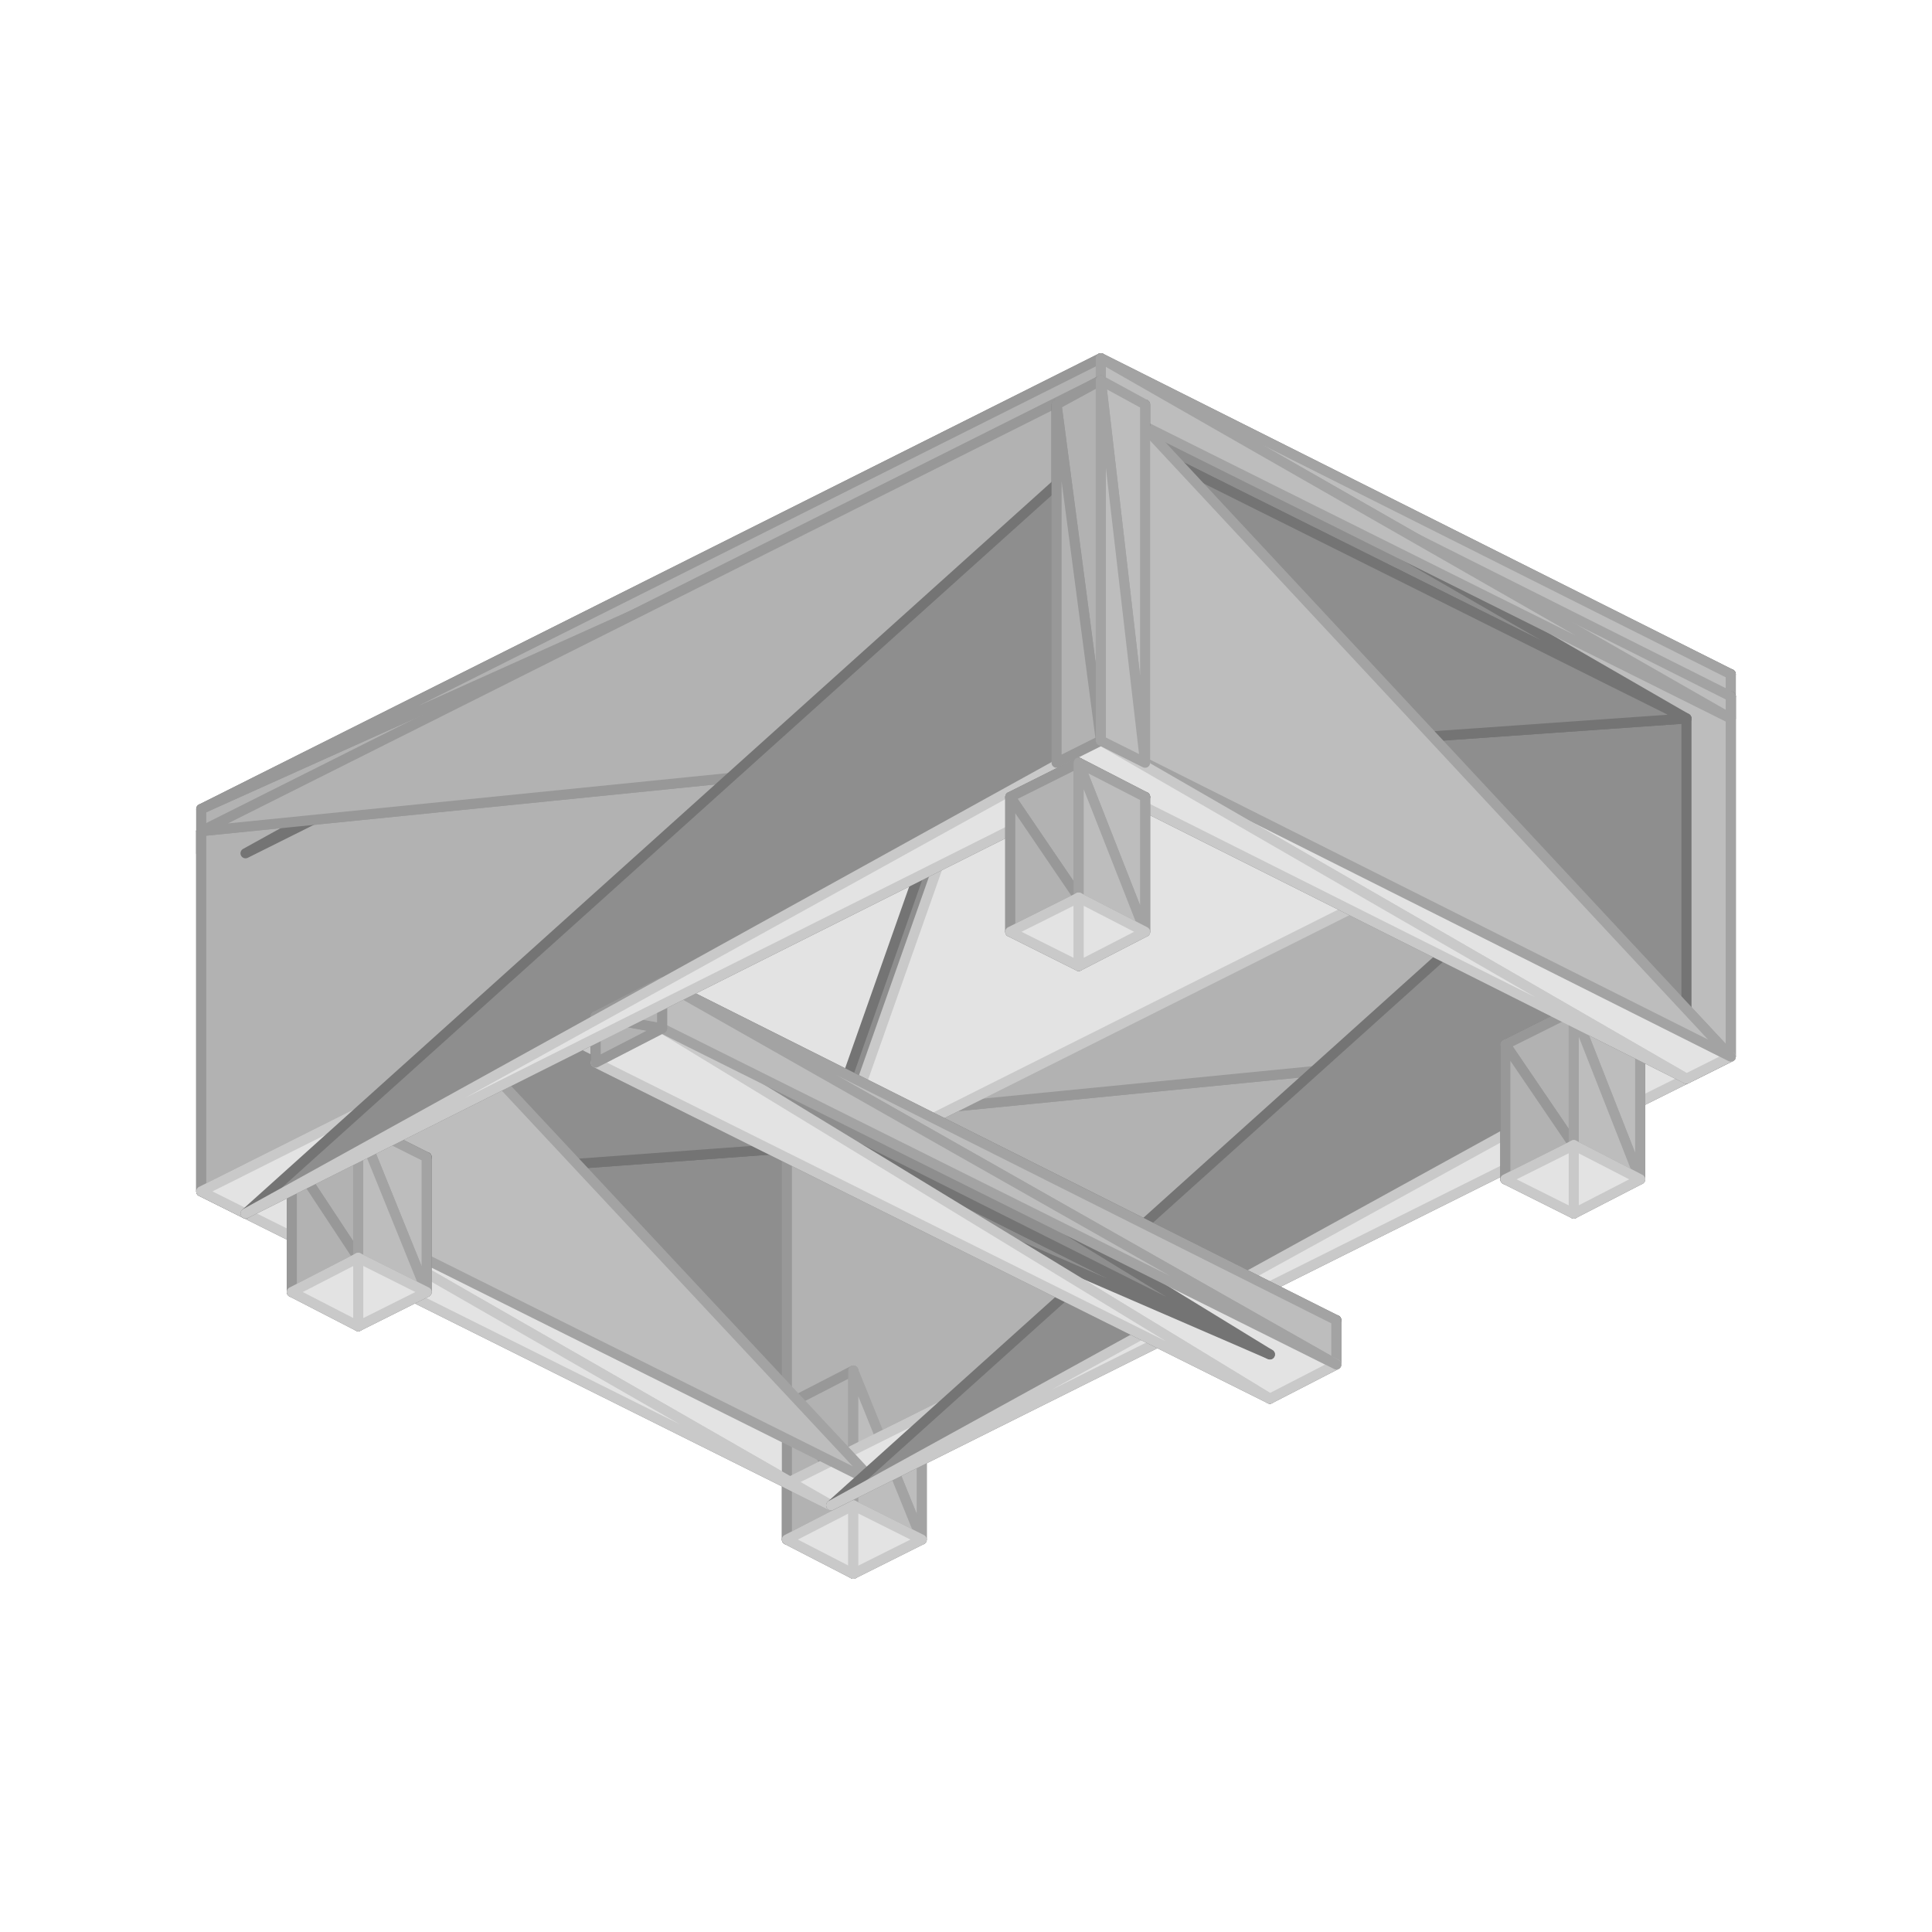
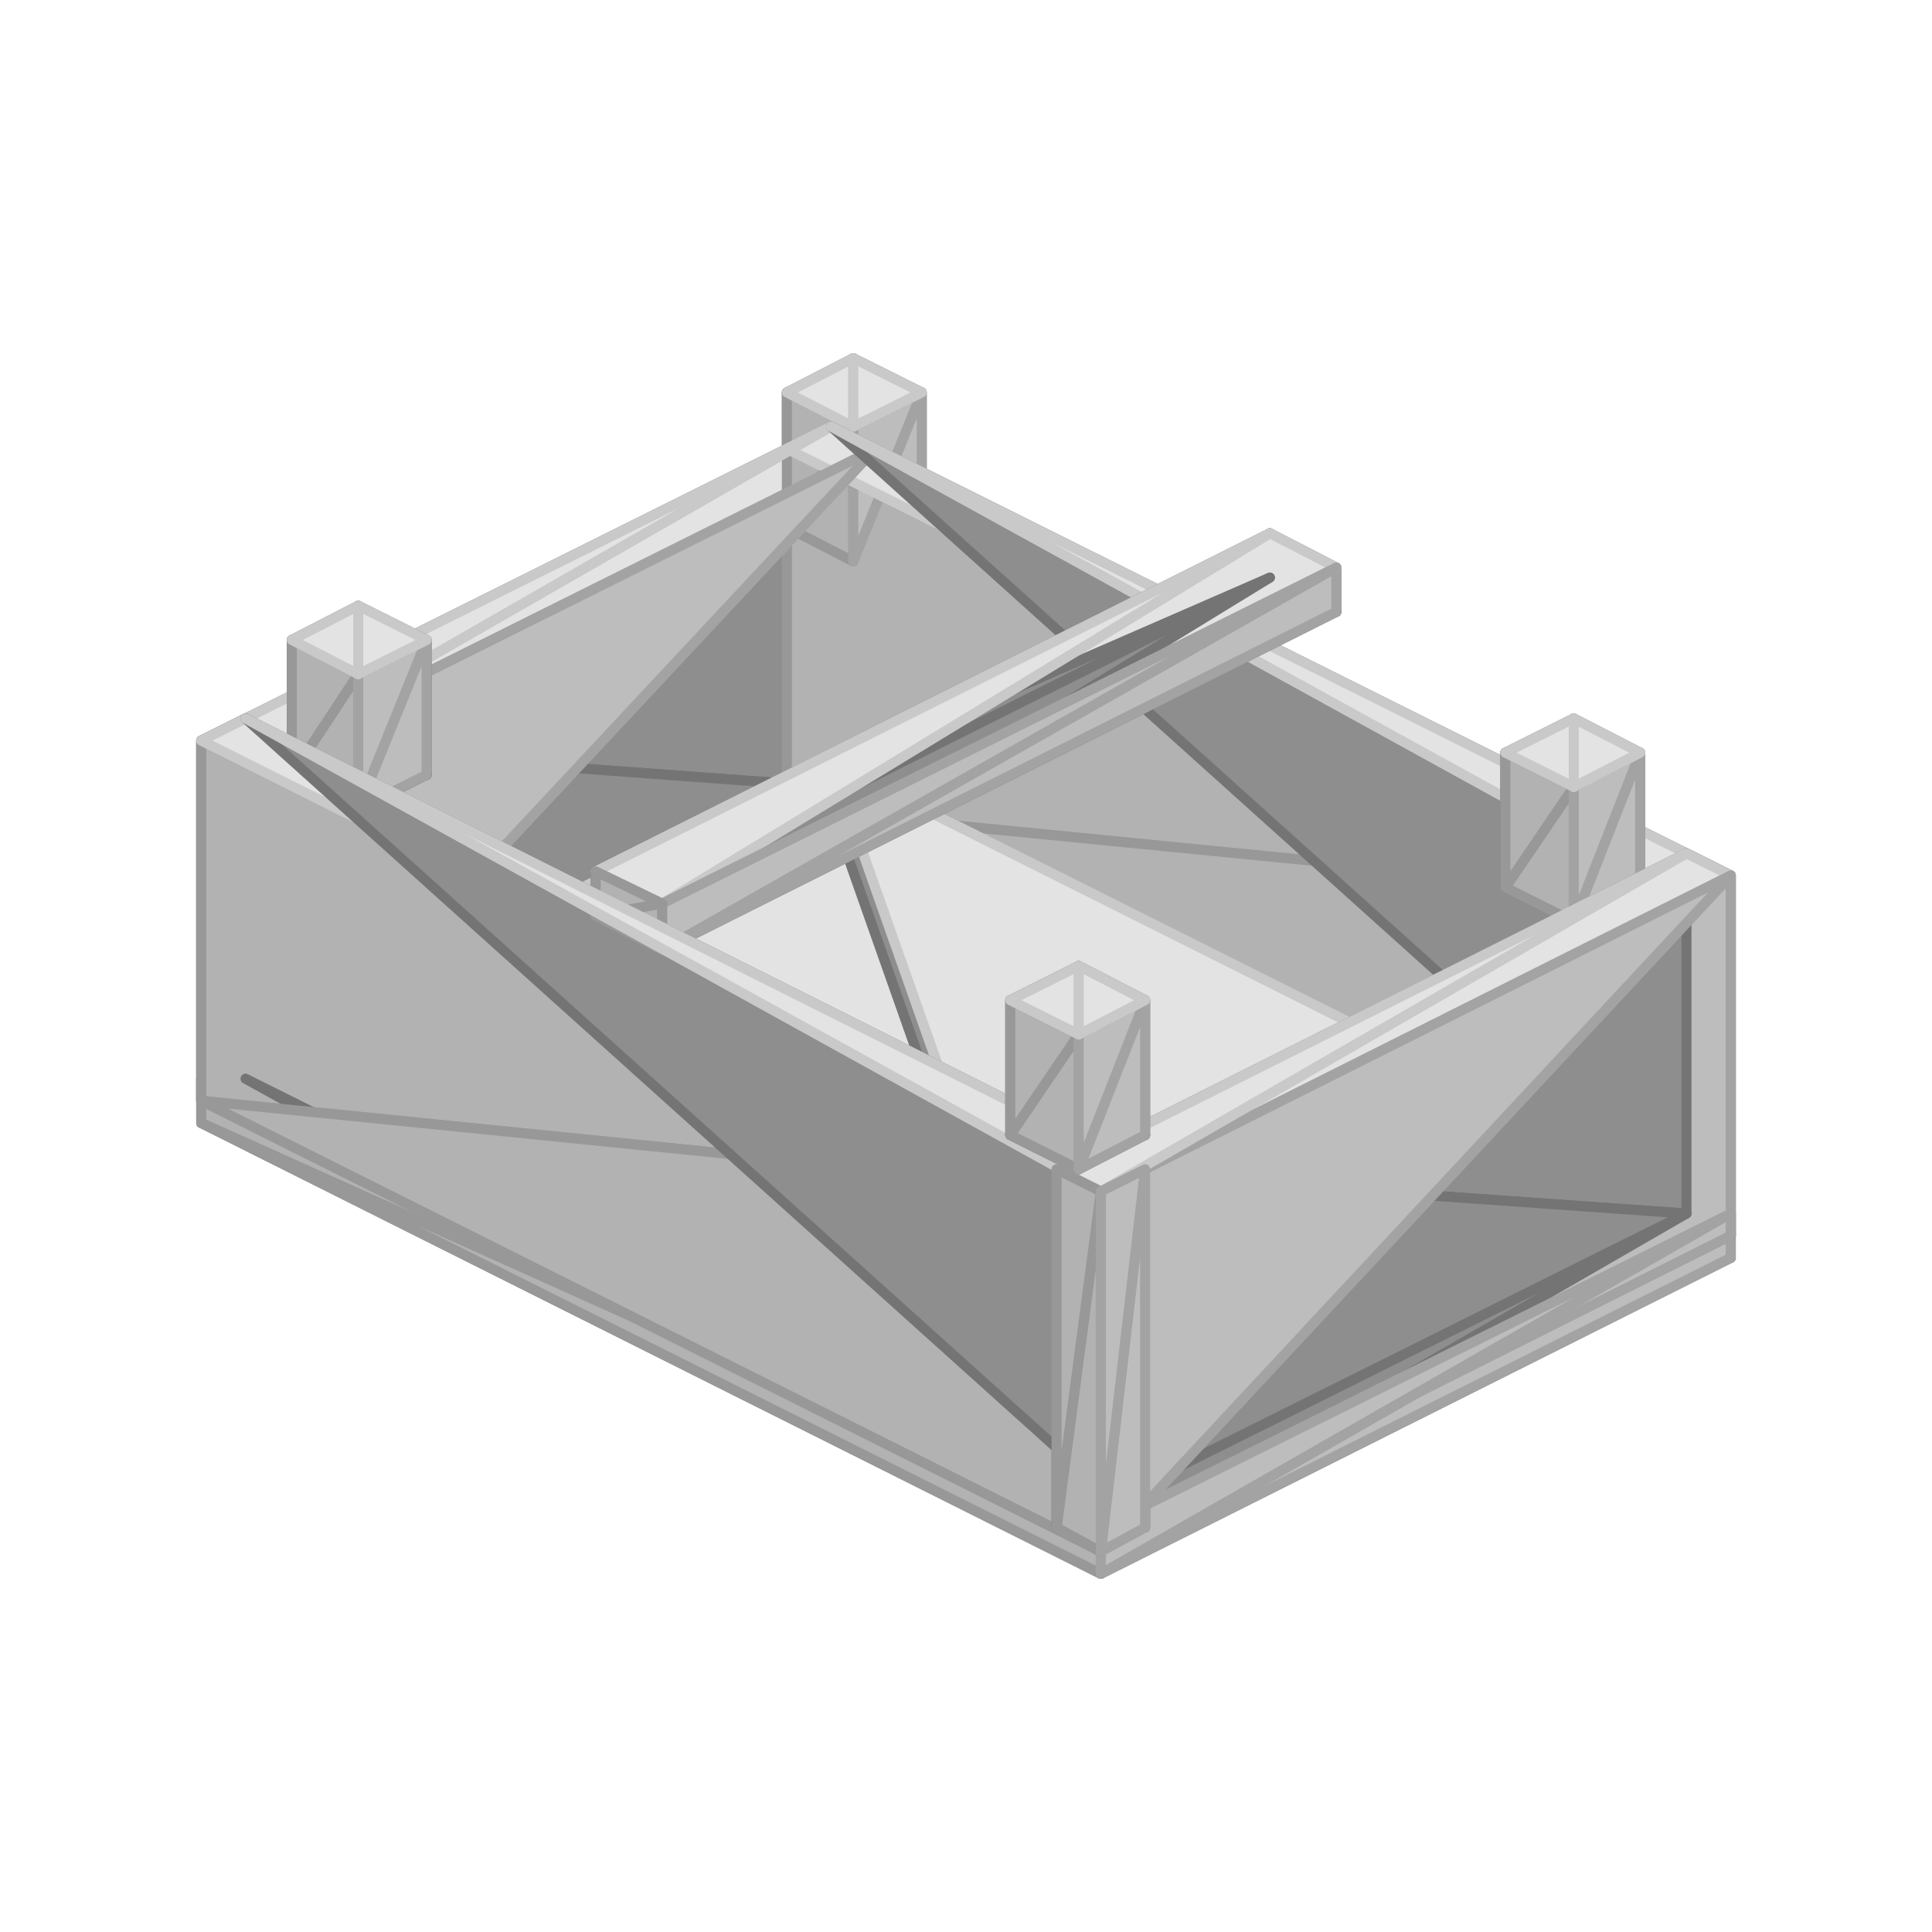
<svg xmlns="http://www.w3.org/2000/svg" viewBox="0 0 96 96">
-   <polygon points="43.5,55.8 41.3,56.9 41.3,74.8" fill="rgb(142,142,142)" stroke="rgb(116,116,116)" stroke-width="0.5" stroke-linejoin="round" />
-   <polygon points="41.3,56.9 39.1,55.8 39.1,73.7" fill="rgb(142,142,142)" stroke="rgb(116,116,116)" stroke-width="0.5" stroke-linejoin="round" />
-   <polygon points="41.3,55.8 10.0,42.4 41.3,58.1" fill="rgb(142,142,142)" stroke="rgb(116,116,116)" stroke-width="0.5" stroke-linejoin="round" />
-   <polygon points="41.3,56.9 43.5,55.8 12.2,40.2" fill="rgb(142,142,142)" stroke="rgb(116,116,116)" stroke-width="0.5" stroke-linejoin="round" />
-   <polygon points="41.3,56.9 39.1,73.7 41.3,74.8" fill="rgb(142,142,142)" stroke="rgb(116,116,116)" stroke-width="0.5" stroke-linejoin="round" />
-   <polygon points="43.5,55.8 41.3,74.8 43.5,73.7" fill="rgb(142,142,142)" stroke="rgb(116,116,116)" stroke-width="0.5" stroke-linejoin="round" />
-   <polygon points="86.0,33.5 41.3,55.8 41.3,58.1" fill="rgb(142,142,142)" stroke="rgb(116,116,116)" stroke-width="0.5" stroke-linejoin="round" />
-   <polygon points="41.3,56.9 83.8,33.5 39.1,55.8" fill="rgb(142,142,142)" stroke="rgb(116,116,116)" stroke-width="0.5" stroke-linejoin="round" />
-   <polygon points="12.2,40.2 43.5,55.8 43.5,73.7" fill="rgb(189,189,189)" stroke="rgb(163,163,163)" stroke-width="0.5" stroke-linejoin="round" />
-   <polygon points="41.3,55.8 10.0,40.2 10.0,42.4" fill="rgb(142,142,142)" stroke="rgb(116,116,116)" stroke-width="0.5" stroke-linejoin="round" />
-   <polygon points="86.0,34.6 41.3,56.9 41.3,74.8" fill="rgb(142,142,142)" stroke="rgb(116,116,116)" stroke-width="0.5" stroke-linejoin="round" />
-   <polygon points="41.3,56.9 12.2,40.2 10.0,41.3" fill="rgb(142,142,142)" stroke="rgb(116,116,116)" stroke-width="0.5" stroke-linejoin="round" />
-   <polygon points="41.3,56.9 10.0,59.2 41.3,74.8" fill="rgb(142,142,142)" stroke="rgb(116,116,116)" stroke-width="0.5" stroke-linejoin="round" />
-   <polygon points="42.4,71.5 45.8,69.8 42.4,68.1" fill="rgb(142,142,142)" stroke="rgb(116,116,116)" stroke-width="0.5" stroke-linejoin="round" />
-   <polygon points="42.4,71.5 42.4,68.1 39.1,69.8" fill="rgb(142,142,142)" stroke="rgb(116,116,116)" stroke-width="0.5" stroke-linejoin="round" />
-   <polygon points="45.8,69.8 42.4,71.5 42.4,78.2" fill="rgb(142,142,142)" stroke="rgb(116,116,116)" stroke-width="0.5" stroke-linejoin="round" />
-   <polygon points="42.4,71.5 39.1,69.8 39.1,76.5" fill="rgb(142,142,142)" stroke="rgb(116,116,116)" stroke-width="0.5" stroke-linejoin="round" />
-   <polygon points="41.3,56.9 10.0,41.3 10.0,59.2" fill="rgb(142,142,142)" stroke="rgb(116,116,116)" stroke-width="0.5" stroke-linejoin="round" />
-   <polygon points="42.4,71.5 39.1,76.5 42.4,78.2" fill="rgb(142,142,142)" stroke="rgb(116,116,116)" stroke-width="0.5" stroke-linejoin="round" />
-   <polygon points="45.8,69.8 42.4,78.2 45.8,76.5" fill="rgb(142,142,142)" stroke="rgb(116,116,116)" stroke-width="0.5" stroke-linejoin="round" />
-   <polygon points="42.4,68.1 45.8,69.8 45.8,76.5" fill="rgb(189,189,189)" stroke="rgb(163,163,163)" stroke-width="0.5" stroke-linejoin="round" />
-   <polygon points="39.1,55.8 83.8,51.4 39.1,73.7" fill="rgb(178,178,178)" stroke="rgb(152,152,152)" stroke-width="0.5" stroke-linejoin="round" />
-   <polygon points="39.1,69.8 42.4,68.1 42.4,74.8" fill="rgb(178,178,178)" stroke="rgb(152,152,152)" stroke-width="0.5" stroke-linejoin="round" />
-   <polygon points="41.3,74.8 12.2,58.1 43.5,73.7" fill="rgb(227,227,227)" stroke="rgb(201,201,201)" stroke-width="0.5" stroke-linejoin="round" />
-   <polygon points="86.0,33.5 41.3,58.1 86.0,35.7" fill="rgb(142,142,142)" stroke="rgb(116,116,116)" stroke-width="0.5" stroke-linejoin="round" />
-   <polygon points="39.1,69.8 42.4,74.8 39.1,76.5" fill="rgb(178,178,178)" stroke="rgb(152,152,152)" stroke-width="0.5" stroke-linejoin="round" />
-   <polygon points="41.3,56.9 86.0,34.6 83.8,33.5" fill="rgb(142,142,142)" stroke="rgb(116,116,116)" stroke-width="0.5" stroke-linejoin="round" />
-   <polygon points="42.4,68.1 45.8,76.5 42.4,74.8" fill="rgb(189,189,189)" stroke="rgb(163,163,163)" stroke-width="0.5" stroke-linejoin="round" />
-   <polygon points="42.4,78.2 39.1,76.5 42.4,74.8" fill="rgb(227,227,227)" stroke="rgb(201,201,201)" stroke-width="0.5" stroke-linejoin="round" />
-   <polygon points="42.4,78.2 42.4,74.8 45.8,76.5" fill="rgb(227,227,227)" stroke="rgb(201,201,201)" stroke-width="0.5" stroke-linejoin="round" />
-   <polygon points="41.3,74.8 39.1,73.7 83.8,51.4" fill="rgb(227,227,227)" stroke="rgb(201,201,201)" stroke-width="0.5" stroke-linejoin="round" />
-   <polygon points="41.3,55.8 54.7,17.8 10.0,40.2" fill="rgb(142,142,142)" stroke="rgb(116,116,116)" stroke-width="0.5" stroke-linejoin="round" />
-   <polygon points="12.2,40.2 43.5,73.7 12.2,58.1" fill="rgb(189,189,189)" stroke="rgb(163,163,163)" stroke-width="0.5" stroke-linejoin="round" />
-   <polygon points="12.2,42.4 10.0,41.3 10.0,59.2" fill="rgb(142,142,142)" stroke="rgb(116,116,116)" stroke-width="0.5" stroke-linejoin="round" />
-   <polygon points="41.3,58.1 10.0,42.4 54.7,20.1" fill="rgb(227,227,227)" stroke="rgb(201,201,201)" stroke-width="0.5" stroke-linejoin="round" />
-   <polygon points="39.1,55.8 83.8,33.5 83.8,51.4" fill="rgb(178,178,178)" stroke="rgb(152,152,152)" stroke-width="0.5" stroke-linejoin="round" />
-   <polygon points="10.0,41.3 12.2,40.2 12.2,58.1" fill="rgb(178,178,178)" stroke="rgb(152,152,152)" stroke-width="0.5" stroke-linejoin="round" />
-   <polygon points="41.3,55.8 86.0,33.5 54.7,17.8" fill="rgb(142,142,142)" stroke="rgb(116,116,116)" stroke-width="0.5" stroke-linejoin="round" />
-   <polygon points="41.3,74.8 10.0,59.2 12.2,58.1" fill="rgb(227,227,227)" stroke="rgb(201,201,201)" stroke-width="0.5" stroke-linejoin="round" />
-   <polygon points="41.3,58.1 54.7,20.1 86.0,35.7" fill="rgb(227,227,227)" stroke="rgb(201,201,201)" stroke-width="0.5" stroke-linejoin="round" />
-   <polygon points="66.4,65.6 63.1,67.3 63.1,69.5" fill="rgb(142,142,142)" stroke="rgb(116,116,116)" stroke-width="0.5" stroke-linejoin="round" />
-   <polygon points="86.0,34.6 41.3,74.8 86.0,52.5" fill="rgb(142,142,142)" stroke="rgb(116,116,116)" stroke-width="0.5" stroke-linejoin="round" />
-   <polygon points="12.2,42.4 10.0,59.2 12.2,60.3" fill="rgb(142,142,142)" stroke="rgb(116,116,116)" stroke-width="0.5" stroke-linejoin="round" />
-   <polygon points="66.4,65.6 63.1,69.5 66.4,67.8" fill="rgb(142,142,142)" stroke="rgb(116,116,116)" stroke-width="0.5" stroke-linejoin="round" />
-   <polygon points="10.0,41.3 12.2,58.1 10.0,59.2" fill="rgb(178,178,178)" stroke="rgb(152,152,152)" stroke-width="0.5" stroke-linejoin="round" />
-   <polygon points="12.2,42.4 54.7,18.9 10.0,41.3" fill="rgb(142,142,142)" stroke="rgb(116,116,116)" stroke-width="0.5" stroke-linejoin="round" />
-   <polygon points="10.0,40.2 54.7,20.1 10.0,42.4" fill="rgb(178,178,178)" stroke="rgb(152,152,152)" stroke-width="0.5" stroke-linejoin="round" />
-   <polygon points="41.3,74.8 83.8,51.4 86.0,52.5" fill="rgb(227,227,227)" stroke="rgb(201,201,201)" stroke-width="0.5" stroke-linejoin="round" />
-   <polygon points="86.0,34.6 83.8,35.7 83.8,53.6" fill="rgb(142,142,142)" stroke="rgb(116,116,116)" stroke-width="0.5" stroke-linejoin="round" />
-   <polygon points="17.8,59.2 21.2,57.5 17.8,55.8" fill="rgb(142,142,142)" stroke="rgb(116,116,116)" stroke-width="0.5" stroke-linejoin="round" />
-   <polygon points="21.2,57.5 17.8,59.2 17.8,65.9" fill="rgb(142,142,142)" stroke="rgb(116,116,116)" stroke-width="0.5" stroke-linejoin="round" />
-   <polygon points="17.8,59.2 17.8,55.8 14.5,57.5" fill="rgb(142,142,142)" stroke="rgb(116,116,116)" stroke-width="0.5" stroke-linejoin="round" />
-   <polygon points="56.9,20.1 12.2,42.4 12.2,60.3" fill="rgb(142,142,142)" stroke="rgb(116,116,116)" stroke-width="0.5" stroke-linejoin="round" />
-   <polygon points="17.8,59.2 14.5,57.5 14.5,64.2" fill="rgb(142,142,142)" stroke="rgb(116,116,116)" stroke-width="0.5" stroke-linejoin="round" />
-   <polygon points="83.8,33.5 86.0,34.6 86.0,52.5" fill="rgb(189,189,189)" stroke="rgb(163,163,163)" stroke-width="0.5" stroke-linejoin="round" />
-   <polygon points="17.8,59.2 14.5,64.2 17.8,65.9" fill="rgb(142,142,142)" stroke="rgb(116,116,116)" stroke-width="0.5" stroke-linejoin="round" />
-   <polygon points="63.1,67.3 29.6,52.8 63.1,69.5" fill="rgb(142,142,142)" stroke="rgb(116,116,116)" stroke-width="0.5" stroke-linejoin="round" />
-   <polygon points="21.2,57.5 17.8,65.9 21.2,64.2" fill="rgb(142,142,142)" stroke="rgb(116,116,116)" stroke-width="0.5" stroke-linejoin="round" />
-   <polygon points="17.8,55.8 21.2,57.5 21.2,64.2" fill="rgb(189,189,189)" stroke="rgb(163,163,163)" stroke-width="0.5" stroke-linejoin="round" />
-   <polygon points="63.1,67.3 66.4,65.6 32.9,48.8" fill="rgb(142,142,142)" stroke="rgb(116,116,116)" stroke-width="0.5" stroke-linejoin="round" />
-   <polygon points="14.5,57.5 17.8,55.8 17.8,62.5" fill="rgb(178,178,178)" stroke="rgb(152,152,152)" stroke-width="0.5" stroke-linejoin="round" />
-   <polygon points="83.8,35.7 86.0,34.6 54.7,18.9" fill="rgb(142,142,142)" stroke="rgb(116,116,116)" stroke-width="0.5" stroke-linejoin="round" />
-   <polygon points="14.5,57.5 17.8,62.5 14.5,64.2" fill="rgb(178,178,178)" stroke="rgb(152,152,152)" stroke-width="0.5" stroke-linejoin="round" />
-   <polygon points="54.7,17.8 86.0,33.5 86.0,35.7" fill="rgb(189,189,189)" stroke="rgb(163,163,163)" stroke-width="0.5" stroke-linejoin="round" />
-   <polygon points="32.9,48.8 66.4,65.6 66.4,67.8" fill="rgb(189,189,189)" stroke="rgb(163,163,163)" stroke-width="0.5" stroke-linejoin="round" />
-   <polygon points="63.1,69.5 32.9,51.1 66.4,67.8" fill="rgb(227,227,227)" stroke="rgb(201,201,201)" stroke-width="0.5" stroke-linejoin="round" />
-   <polygon points="86.0,34.6 83.8,53.6 86.0,52.5" fill="rgb(142,142,142)" stroke="rgb(116,116,116)" stroke-width="0.5" stroke-linejoin="round" />
-   <polygon points="17.8,55.8 21.2,64.2 17.8,62.5" fill="rgb(189,189,189)" stroke="rgb(163,163,163)" stroke-width="0.5" stroke-linejoin="round" />
-   <polygon points="17.8,65.9 17.8,62.5 21.2,64.2" fill="rgb(227,227,227)" stroke="rgb(201,201,201)" stroke-width="0.5" stroke-linejoin="round" />
-   <polygon points="17.8,65.9 14.5,64.2 17.8,62.5" fill="rgb(227,227,227)" stroke="rgb(201,201,201)" stroke-width="0.5" stroke-linejoin="round" />
-   <polygon points="83.8,33.5 86.0,52.5 83.8,51.4" fill="rgb(189,189,189)" stroke="rgb(163,163,163)" stroke-width="0.5" stroke-linejoin="round" />
-   <polygon points="10.0,41.3 54.7,36.8 10.0,59.2" fill="rgb(178,178,178)" stroke="rgb(152,152,152)" stroke-width="0.5" stroke-linejoin="round" />
-   <polygon points="12.2,42.4 56.9,20.1 54.7,18.9" fill="rgb(142,142,142)" stroke="rgb(116,116,116)" stroke-width="0.5" stroke-linejoin="round" />
-   <polygon points="81.5,51.9 78.2,53.6 78.2,60.3" fill="rgb(142,142,142)" stroke="rgb(116,116,116)" stroke-width="0.5" stroke-linejoin="round" />
-   <polygon points="78.2,53.6 81.5,51.9 78.2,50.2" fill="rgb(142,142,142)" stroke="rgb(116,116,116)" stroke-width="0.5" stroke-linejoin="round" />
-   <polygon points="78.2,53.6 78.2,50.2 74.8,51.9" fill="rgb(142,142,142)" stroke="rgb(116,116,116)" stroke-width="0.5" stroke-linejoin="round" />
-   <polygon points="10.0,40.2 54.7,17.8 54.7,20.1" fill="rgb(178,178,178)" stroke="rgb(152,152,152)" stroke-width="0.5" stroke-linejoin="round" />
-   <polygon points="54.7,18.9 86.0,34.6 86.0,52.5" fill="rgb(189,189,189)" stroke="rgb(163,163,163)" stroke-width="0.5" stroke-linejoin="round" />
-   <polygon points="78.2,53.6 74.8,51.9 74.8,58.6" fill="rgb(142,142,142)" stroke="rgb(116,116,116)" stroke-width="0.5" stroke-linejoin="round" />
-   <polygon points="78.2,53.6 74.8,58.6 78.2,60.3" fill="rgb(142,142,142)" stroke="rgb(116,116,116)" stroke-width="0.5" stroke-linejoin="round" />
-   <polygon points="63.1,67.3 29.6,50.5 29.6,52.8" fill="rgb(142,142,142)" stroke="rgb(116,116,116)" stroke-width="0.5" stroke-linejoin="round" />
-   <polygon points="63.1,67.3 32.9,48.8 29.6,50.5" fill="rgb(142,142,142)" stroke="rgb(116,116,116)" stroke-width="0.5" stroke-linejoin="round" />
-   <polygon points="12.2,60.3 10.0,59.2 54.7,36.8" fill="rgb(227,227,227)" stroke="rgb(201,201,201)" stroke-width="0.5" stroke-linejoin="round" />
-   <polygon points="81.5,51.9 78.2,60.3 81.5,58.6" fill="rgb(142,142,142)" stroke="rgb(116,116,116)" stroke-width="0.5" stroke-linejoin="round" />
-   <polygon points="78.2,50.2 81.5,51.9 81.5,58.6" fill="rgb(189,189,189)" stroke="rgb(163,163,163)" stroke-width="0.5" stroke-linejoin="round" />
-   <polygon points="83.8,35.7 54.7,18.9 52.5,20.1" fill="rgb(142,142,142)" stroke="rgb(116,116,116)" stroke-width="0.5" stroke-linejoin="round" />
-   <polygon points="83.8,35.7 52.5,37.9 83.8,53.6" fill="rgb(142,142,142)" stroke="rgb(116,116,116)" stroke-width="0.5" stroke-linejoin="round" />
-   <polygon points="74.8,51.9 78.2,50.2 78.2,56.9" fill="rgb(178,178,178)" stroke="rgb(152,152,152)" stroke-width="0.5" stroke-linejoin="round" />
-   <polygon points="63.1,69.5 29.6,52.8 32.9,51.1" fill="rgb(227,227,227)" stroke="rgb(201,201,201)" stroke-width="0.5" stroke-linejoin="round" />
-   <polygon points="74.8,51.9 78.2,56.9 74.8,58.6" fill="rgb(178,178,178)" stroke="rgb(152,152,152)" stroke-width="0.5" stroke-linejoin="round" />
-   <polygon points="54.7,17.8 86.0,35.7 54.7,20.1" fill="rgb(189,189,189)" stroke="rgb(163,163,163)" stroke-width="0.5" stroke-linejoin="round" />
-   <polygon points="32.9,48.8 66.4,67.8 32.9,51.1" fill="rgb(189,189,189)" stroke="rgb(163,163,163)" stroke-width="0.5" stroke-linejoin="round" />
-   <polygon points="78.2,50.2 81.5,58.6 78.2,56.9" fill="rgb(189,189,189)" stroke="rgb(163,163,163)" stroke-width="0.5" stroke-linejoin="round" />
-   <polygon points="10.0,41.3 54.7,18.9 54.7,36.8" fill="rgb(178,178,178)" stroke="rgb(152,152,152)" stroke-width="0.5" stroke-linejoin="round" />
-   <polygon points="78.2,60.3 74.8,58.6 78.2,56.9" fill="rgb(227,227,227)" stroke="rgb(201,201,201)" stroke-width="0.5" stroke-linejoin="round" />
-   <polygon points="78.2,60.3 78.2,56.9 81.5,58.6" fill="rgb(227,227,227)" stroke="rgb(201,201,201)" stroke-width="0.5" stroke-linejoin="round" />
-   <polygon points="83.8,35.7 52.5,20.1 52.5,37.9" fill="rgb(142,142,142)" stroke="rgb(116,116,116)" stroke-width="0.5" stroke-linejoin="round" />
-   <polygon points="56.9,20.1 12.2,60.3 56.9,37.9" fill="rgb(142,142,142)" stroke="rgb(116,116,116)" stroke-width="0.5" stroke-linejoin="round" />
-   <polygon points="83.8,53.6 54.7,36.8 86.0,52.5" fill="rgb(227,227,227)" stroke="rgb(201,201,201)" stroke-width="0.5" stroke-linejoin="round" />
-   <polygon points="29.6,50.5 32.9,51.1 29.6,52.8" fill="rgb(178,178,178)" stroke="rgb(152,152,152)" stroke-width="0.5" stroke-linejoin="round" />
-   <polygon points="29.6,50.5 32.9,48.8 32.9,51.1" fill="rgb(178,178,178)" stroke="rgb(152,152,152)" stroke-width="0.5" stroke-linejoin="round" />
-   <polygon points="54.7,18.9 86.0,52.5 54.7,36.8" fill="rgb(189,189,189)" stroke="rgb(163,163,163)" stroke-width="0.5" stroke-linejoin="round" />
-   <polygon points="12.2,60.3 54.7,36.8 56.9,37.9" fill="rgb(227,227,227)" stroke="rgb(201,201,201)" stroke-width="0.5" stroke-linejoin="round" />
-   <polygon points="54.7,18.9 56.9,20.1 56.9,37.9" fill="rgb(189,189,189)" stroke="rgb(163,163,163)" stroke-width="0.5" stroke-linejoin="round" />
-   <polygon points="52.5,20.1 54.7,18.9 54.7,36.8" fill="rgb(178,178,178)" stroke="rgb(152,152,152)" stroke-width="0.5" stroke-linejoin="round" />
-   <polygon points="83.8,53.6 52.5,37.9 54.7,36.8" fill="rgb(227,227,227)" stroke="rgb(201,201,201)" stroke-width="0.5" stroke-linejoin="round" />
-   <polygon points="53.6,41.3 56.9,39.6 53.6,37.9" fill="rgb(142,142,142)" stroke="rgb(116,116,116)" stroke-width="0.5" stroke-linejoin="round" />
-   <polygon points="53.6,41.3 53.6,37.9 50.2,39.6" fill="rgb(142,142,142)" stroke="rgb(116,116,116)" stroke-width="0.5" stroke-linejoin="round" />
-   <polygon points="56.9,39.6 53.6,41.3 53.6,48.0" fill="rgb(142,142,142)" stroke="rgb(116,116,116)" stroke-width="0.5" stroke-linejoin="round" />
-   <polygon points="53.6,41.3 50.2,39.6 50.2,46.3" fill="rgb(142,142,142)" stroke="rgb(116,116,116)" stroke-width="0.5" stroke-linejoin="round" />
-   <polygon points="52.5,20.1 54.7,36.8 52.5,37.9" fill="rgb(178,178,178)" stroke="rgb(152,152,152)" stroke-width="0.5" stroke-linejoin="round" />
-   <polygon points="54.7,18.9 56.9,37.9 54.7,36.8" fill="rgb(189,189,189)" stroke="rgb(163,163,163)" stroke-width="0.5" stroke-linejoin="round" />
-   <polygon points="53.6,41.3 50.2,46.3 53.6,48.0" fill="rgb(142,142,142)" stroke="rgb(116,116,116)" stroke-width="0.5" stroke-linejoin="round" />
-   <polygon points="56.9,39.6 53.6,48.0 56.9,46.3" fill="rgb(142,142,142)" stroke="rgb(116,116,116)" stroke-width="0.5" stroke-linejoin="round" />
-   <polygon points="53.6,37.9 56.9,39.6 56.9,46.3" fill="rgb(189,189,189)" stroke="rgb(163,163,163)" stroke-width="0.5" stroke-linejoin="round" />
-   <polygon points="50.2,39.6 53.6,37.9 53.6,44.6" fill="rgb(178,178,178)" stroke="rgb(152,152,152)" stroke-width="0.5" stroke-linejoin="round" />
-   <polygon points="50.2,39.6 53.6,44.6 50.2,46.3" fill="rgb(178,178,178)" stroke="rgb(152,152,152)" stroke-width="0.5" stroke-linejoin="round" />
-   <polygon points="53.6,37.9 56.9,46.3 53.6,44.6" fill="rgb(189,189,189)" stroke="rgb(163,163,163)" stroke-width="0.5" stroke-linejoin="round" />
-   <polygon points="53.6,48.0 50.2,46.3 53.6,44.6" fill="rgb(227,227,227)" stroke="rgb(201,201,201)" stroke-width="0.5" stroke-linejoin="round" />
-   <polygon points="53.6,48.0 53.6,44.6 56.9,46.3" fill="rgb(227,227,227)" stroke="rgb(201,201,201)" stroke-width="0.5" stroke-linejoin="round" />
+   <polygon points="43.5,40.2 41.3,39.1 41.3,21.2" fill="rgb(142,142,142)" stroke="rgb(116,116,116)" stroke-width="0.5" stroke-linejoin="round" />
+   <polygon points="41.3,39.1 39.1,40.2 39.1,22.3" fill="rgb(142,142,142)" stroke="rgb(116,116,116)" stroke-width="0.5" stroke-linejoin="round" />
+   <polygon points="41.3,40.2 10.0,53.6 41.3,37.9" fill="rgb(142,142,142)" stroke="rgb(116,116,116)" stroke-width="0.5" stroke-linejoin="round" />
+   <polygon points="41.3,39.1 43.5,40.2 12.2,55.8" fill="rgb(142,142,142)" stroke="rgb(116,116,116)" stroke-width="0.5" stroke-linejoin="round" />
+   <polygon points="41.3,39.1 39.1,22.3 41.3,21.2" fill="rgb(142,142,142)" stroke="rgb(116,116,116)" stroke-width="0.5" stroke-linejoin="round" />
+   <polygon points="43.5,40.2 41.3,21.2 43.5,22.3" fill="rgb(142,142,142)" stroke="rgb(116,116,116)" stroke-width="0.5" stroke-linejoin="round" />
+   <polygon points="86.0,62.5 41.3,40.2 41.3,37.9" fill="rgb(142,142,142)" stroke="rgb(116,116,116)" stroke-width="0.5" stroke-linejoin="round" />
+   <polygon points="41.3,39.1 83.8,62.5 39.1,40.2" fill="rgb(142,142,142)" stroke="rgb(116,116,116)" stroke-width="0.5" stroke-linejoin="round" />
+   <polygon points="12.2,55.8 43.5,40.2 43.5,22.3" fill="rgb(189,189,189)" stroke="rgb(163,163,163)" stroke-width="0.5" stroke-linejoin="round" />
+   <polygon points="41.3,40.2 10.0,55.8 10.0,53.6" fill="rgb(142,142,142)" stroke="rgb(116,116,116)" stroke-width="0.5" stroke-linejoin="round" />
+   <polygon points="86.0,61.4 41.3,39.1 41.3,21.2" fill="rgb(142,142,142)" stroke="rgb(116,116,116)" stroke-width="0.5" stroke-linejoin="round" />
+   <polygon points="41.3,39.1 12.2,55.8 10.0,54.7" fill="rgb(142,142,142)" stroke="rgb(116,116,116)" stroke-width="0.5" stroke-linejoin="round" />
+   <polygon points="41.3,39.1 10.0,36.8 41.3,21.2" fill="rgb(142,142,142)" stroke="rgb(116,116,116)" stroke-width="0.5" stroke-linejoin="round" />
+   <polygon points="42.4,24.5 45.8,26.2 42.4,27.9" fill="rgb(142,142,142)" stroke="rgb(116,116,116)" stroke-width="0.5" stroke-linejoin="round" />
+   <polygon points="42.4,24.5 42.4,27.9 39.1,26.2" fill="rgb(142,142,142)" stroke="rgb(116,116,116)" stroke-width="0.5" stroke-linejoin="round" />
+   <polygon points="45.8,26.2 42.4,24.5 42.4,17.8" fill="rgb(142,142,142)" stroke="rgb(116,116,116)" stroke-width="0.5" stroke-linejoin="round" />
+   <polygon points="42.4,24.5 39.1,26.2 39.1,19.5" fill="rgb(142,142,142)" stroke="rgb(116,116,116)" stroke-width="0.5" stroke-linejoin="round" />
+   <polygon points="41.3,39.1 10.0,54.7 10.0,36.8" fill="rgb(142,142,142)" stroke="rgb(116,116,116)" stroke-width="0.5" stroke-linejoin="round" />
+   <polygon points="42.4,24.5 39.1,19.5 42.4,17.8" fill="rgb(142,142,142)" stroke="rgb(116,116,116)" stroke-width="0.5" stroke-linejoin="round" />
+   <polygon points="45.8,26.2 42.4,17.8 45.8,19.5" fill="rgb(142,142,142)" stroke="rgb(116,116,116)" stroke-width="0.5" stroke-linejoin="round" />
+   <polygon points="42.4,27.9 45.8,26.2 45.8,19.5" fill="rgb(189,189,189)" stroke="rgb(163,163,163)" stroke-width="0.5" stroke-linejoin="round" />
+   <polygon points="39.1,40.2 83.8,44.6 39.1,22.3" fill="rgb(178,178,178)" stroke="rgb(152,152,152)" stroke-width="0.5" stroke-linejoin="round" />
+   <polygon points="39.1,26.2 42.4,27.9 42.4,21.2" fill="rgb(178,178,178)" stroke="rgb(152,152,152)" stroke-width="0.5" stroke-linejoin="round" />
+   <polygon points="41.3,21.2 12.2,37.9 43.5,22.3" fill="rgb(227,227,227)" stroke="rgb(201,201,201)" stroke-width="0.5" stroke-linejoin="round" />
+   <polygon points="86.0,62.5 41.3,37.9 86.0,60.3" fill="rgb(142,142,142)" stroke="rgb(116,116,116)" stroke-width="0.5" stroke-linejoin="round" />
+   <polygon points="39.1,26.2 42.4,21.2 39.1,19.5" fill="rgb(178,178,178)" stroke="rgb(152,152,152)" stroke-width="0.5" stroke-linejoin="round" />
+   <polygon points="41.3,39.1 86.0,61.4 83.8,62.5" fill="rgb(142,142,142)" stroke="rgb(116,116,116)" stroke-width="0.5" stroke-linejoin="round" />
+   <polygon points="42.4,27.9 45.8,19.5 42.4,21.2" fill="rgb(189,189,189)" stroke="rgb(163,163,163)" stroke-width="0.5" stroke-linejoin="round" />
+   <polygon points="42.4,17.8 39.1,19.5 42.4,21.2" fill="rgb(227,227,227)" stroke="rgb(201,201,201)" stroke-width="0.5" stroke-linejoin="round" />
+   <polygon points="42.4,17.8 42.4,21.2 45.8,19.5" fill="rgb(227,227,227)" stroke="rgb(201,201,201)" stroke-width="0.5" stroke-linejoin="round" />
+   <polygon points="41.3,21.2 39.1,22.3 83.8,44.6" fill="rgb(227,227,227)" stroke="rgb(201,201,201)" stroke-width="0.5" stroke-linejoin="round" />
+   <polygon points="41.3,40.2 54.7,78.2 10.0,55.8" fill="rgb(142,142,142)" stroke="rgb(116,116,116)" stroke-width="0.5" stroke-linejoin="round" />
+   <polygon points="12.2,55.8 43.5,22.3 12.2,37.9" fill="rgb(189,189,189)" stroke="rgb(163,163,163)" stroke-width="0.5" stroke-linejoin="round" />
+   <polygon points="12.2,53.6 10.0,54.7 10.0,36.8" fill="rgb(142,142,142)" stroke="rgb(116,116,116)" stroke-width="0.5" stroke-linejoin="round" />
+   <polygon points="41.3,37.9 10.0,53.6 54.7,75.9" fill="rgb(227,227,227)" stroke="rgb(201,201,201)" stroke-width="0.5" stroke-linejoin="round" />
+   <polygon points="39.1,40.2 83.8,62.5 83.8,44.6" fill="rgb(178,178,178)" stroke="rgb(152,152,152)" stroke-width="0.5" stroke-linejoin="round" />
+   <polygon points="10.0,54.7 12.2,55.8 12.2,37.9" fill="rgb(178,178,178)" stroke="rgb(152,152,152)" stroke-width="0.5" stroke-linejoin="round" />
+   <polygon points="41.3,40.2 86.0,62.5 54.7,78.2" fill="rgb(142,142,142)" stroke="rgb(116,116,116)" stroke-width="0.5" stroke-linejoin="round" />
+   <polygon points="41.3,21.2 10.0,36.8 12.2,37.9" fill="rgb(227,227,227)" stroke="rgb(201,201,201)" stroke-width="0.5" stroke-linejoin="round" />
+   <polygon points="41.3,37.9 54.7,75.9 86.0,60.3" fill="rgb(227,227,227)" stroke="rgb(201,201,201)" stroke-width="0.5" stroke-linejoin="round" />
+   <polygon points="66.4,30.4 63.1,28.7 63.1,26.5" fill="rgb(142,142,142)" stroke="rgb(116,116,116)" stroke-width="0.5" stroke-linejoin="round" />
+   <polygon points="86.0,61.4 41.3,21.2 86.0,43.5" fill="rgb(142,142,142)" stroke="rgb(116,116,116)" stroke-width="0.5" stroke-linejoin="round" />
+   <polygon points="12.2,53.6 10.0,36.8 12.2,35.7" fill="rgb(142,142,142)" stroke="rgb(116,116,116)" stroke-width="0.5" stroke-linejoin="round" />
+   <polygon points="66.4,30.4 63.1,26.5 66.4,28.2" fill="rgb(142,142,142)" stroke="rgb(116,116,116)" stroke-width="0.5" stroke-linejoin="round" />
+   <polygon points="10.0,54.7 12.2,37.9 10.0,36.8" fill="rgb(178,178,178)" stroke="rgb(152,152,152)" stroke-width="0.5" stroke-linejoin="round" />
+   <polygon points="12.2,53.6 54.7,77.1 10.0,54.7" fill="rgb(142,142,142)" stroke="rgb(116,116,116)" stroke-width="0.5" stroke-linejoin="round" />
+   <polygon points="10.0,55.8 54.7,75.9 10.0,53.6" fill="rgb(178,178,178)" stroke="rgb(152,152,152)" stroke-width="0.5" stroke-linejoin="round" />
+   <polygon points="41.3,21.2 83.8,44.6 86.0,43.5" fill="rgb(227,227,227)" stroke="rgb(201,201,201)" stroke-width="0.5" stroke-linejoin="round" />
+   <polygon points="86.0,61.4 83.8,60.3 83.8,42.4" fill="rgb(142,142,142)" stroke="rgb(116,116,116)" stroke-width="0.5" stroke-linejoin="round" />
+   <polygon points="17.8,36.8 21.2,38.5 17.8,40.2" fill="rgb(142,142,142)" stroke="rgb(116,116,116)" stroke-width="0.5" stroke-linejoin="round" />
+   <polygon points="21.2,38.5 17.8,36.8 17.8,30.1" fill="rgb(142,142,142)" stroke="rgb(116,116,116)" stroke-width="0.5" stroke-linejoin="round" />
+   <polygon points="17.8,36.8 17.8,40.2 14.5,38.5" fill="rgb(142,142,142)" stroke="rgb(116,116,116)" stroke-width="0.5" stroke-linejoin="round" />
+   <polygon points="56.9,75.9 12.2,53.6 12.2,35.7" fill="rgb(142,142,142)" stroke="rgb(116,116,116)" stroke-width="0.5" stroke-linejoin="round" />
+   <polygon points="17.8,36.8 14.5,38.5 14.5,31.8" fill="rgb(142,142,142)" stroke="rgb(116,116,116)" stroke-width="0.5" stroke-linejoin="round" />
+   <polygon points="83.8,62.5 86.0,61.4 86.0,43.5" fill="rgb(189,189,189)" stroke="rgb(163,163,163)" stroke-width="0.5" stroke-linejoin="round" />
+   <polygon points="17.8,36.8 14.5,31.8 17.8,30.1" fill="rgb(142,142,142)" stroke="rgb(116,116,116)" stroke-width="0.5" stroke-linejoin="round" />
+   <polygon points="63.1,28.7 29.6,43.3 63.1,26.5" fill="rgb(142,142,142)" stroke="rgb(116,116,116)" stroke-width="0.5" stroke-linejoin="round" />
+   <polygon points="21.2,38.5 17.8,30.1 21.2,31.8" fill="rgb(142,142,142)" stroke="rgb(116,116,116)" stroke-width="0.5" stroke-linejoin="round" />
+   <polygon points="17.8,40.2 21.2,38.5 21.2,31.8" fill="rgb(189,189,189)" stroke="rgb(163,163,163)" stroke-width="0.5" stroke-linejoin="round" />
+   <polygon points="63.1,28.7 66.4,30.4 32.9,47.2" fill="rgb(142,142,142)" stroke="rgb(116,116,116)" stroke-width="0.5" stroke-linejoin="round" />
+   <polygon points="14.5,38.5 17.8,40.2 17.8,33.5" fill="rgb(178,178,178)" stroke="rgb(152,152,152)" stroke-width="0.5" stroke-linejoin="round" />
+   <polygon points="83.8,60.3 86.0,61.4 54.7,77.1" fill="rgb(142,142,142)" stroke="rgb(116,116,116)" stroke-width="0.5" stroke-linejoin="round" />
+   <polygon points="14.5,38.5 17.8,33.5 14.5,31.8" fill="rgb(178,178,178)" stroke="rgb(152,152,152)" stroke-width="0.5" stroke-linejoin="round" />
+   <polygon points="54.7,78.2 86.0,62.5 86.0,60.3" fill="rgb(189,189,189)" stroke="rgb(163,163,163)" stroke-width="0.5" stroke-linejoin="round" />
+   <polygon points="32.9,47.2 66.4,30.4 66.4,28.2" fill="rgb(189,189,189)" stroke="rgb(163,163,163)" stroke-width="0.5" stroke-linejoin="round" />
+   <polygon points="63.1,26.5 32.9,44.9 66.4,28.2" fill="rgb(227,227,227)" stroke="rgb(201,201,201)" stroke-width="0.5" stroke-linejoin="round" />
+   <polygon points="86.0,61.4 83.8,42.4 86.0,43.5" fill="rgb(142,142,142)" stroke="rgb(116,116,116)" stroke-width="0.5" stroke-linejoin="round" />
+   <polygon points="17.8,40.2 21.2,31.8 17.8,33.5" fill="rgb(189,189,189)" stroke="rgb(163,163,163)" stroke-width="0.5" stroke-linejoin="round" />
+   <polygon points="17.8,30.1 17.8,33.5 21.2,31.8" fill="rgb(227,227,227)" stroke="rgb(201,201,201)" stroke-width="0.5" stroke-linejoin="round" />
+   <polygon points="17.8,30.1 14.5,31.8 17.8,33.5" fill="rgb(227,227,227)" stroke="rgb(201,201,201)" stroke-width="0.5" stroke-linejoin="round" />
+   <polygon points="83.8,62.5 86.0,43.5 83.8,44.6" fill="rgb(189,189,189)" stroke="rgb(163,163,163)" stroke-width="0.5" stroke-linejoin="round" />
+   <polygon points="10.0,54.7 54.7,59.2 10.0,36.8" fill="rgb(178,178,178)" stroke="rgb(152,152,152)" stroke-width="0.5" stroke-linejoin="round" />
+   <polygon points="12.2,53.6 56.9,75.9 54.7,77.1" fill="rgb(142,142,142)" stroke="rgb(116,116,116)" stroke-width="0.5" stroke-linejoin="round" />
+   <polygon points="81.5,44.1 78.2,42.4 78.2,35.7" fill="rgb(142,142,142)" stroke="rgb(116,116,116)" stroke-width="0.5" stroke-linejoin="round" />
+   <polygon points="78.2,42.4 81.5,44.1 78.2,45.8" fill="rgb(142,142,142)" stroke="rgb(116,116,116)" stroke-width="0.5" stroke-linejoin="round" />
+   <polygon points="78.2,42.4 78.2,45.8 74.8,44.1" fill="rgb(142,142,142)" stroke="rgb(116,116,116)" stroke-width="0.5" stroke-linejoin="round" />
+   <polygon points="10.0,55.8 54.7,78.2 54.7,75.9" fill="rgb(178,178,178)" stroke="rgb(152,152,152)" stroke-width="0.5" stroke-linejoin="round" />
+   <polygon points="54.7,77.1 86.0,61.4 86.0,43.5" fill="rgb(189,189,189)" stroke="rgb(163,163,163)" stroke-width="0.5" stroke-linejoin="round" />
+   <polygon points="78.2,42.4 74.8,44.1 74.8,37.4" fill="rgb(142,142,142)" stroke="rgb(116,116,116)" stroke-width="0.5" stroke-linejoin="round" />
+   <polygon points="78.2,42.4 74.8,37.4 78.2,35.7" fill="rgb(142,142,142)" stroke="rgb(116,116,116)" stroke-width="0.5" stroke-linejoin="round" />
+   <polygon points="63.1,28.7 29.6,45.5 29.6,43.3" fill="rgb(142,142,142)" stroke="rgb(116,116,116)" stroke-width="0.5" stroke-linejoin="round" />
+   <polygon points="63.1,28.7 32.9,47.2 29.6,45.5" fill="rgb(142,142,142)" stroke="rgb(116,116,116)" stroke-width="0.5" stroke-linejoin="round" />
+   <polygon points="12.2,35.7 10.0,36.8 54.7,59.2" fill="rgb(227,227,227)" stroke="rgb(201,201,201)" stroke-width="0.5" stroke-linejoin="round" />
+   <polygon points="81.5,44.1 78.2,35.7 81.5,37.4" fill="rgb(142,142,142)" stroke="rgb(116,116,116)" stroke-width="0.5" stroke-linejoin="round" />
+   <polygon points="78.2,45.8 81.5,44.1 81.5,37.4" fill="rgb(189,189,189)" stroke="rgb(163,163,163)" stroke-width="0.5" stroke-linejoin="round" />
+   <polygon points="83.8,60.3 54.7,77.1 52.5,75.9" fill="rgb(142,142,142)" stroke="rgb(116,116,116)" stroke-width="0.5" stroke-linejoin="round" />
+   <polygon points="83.8,60.3 52.5,58.1 83.8,42.4" fill="rgb(142,142,142)" stroke="rgb(116,116,116)" stroke-width="0.5" stroke-linejoin="round" />
+   <polygon points="74.8,44.1 78.2,45.8 78.2,39.1" fill="rgb(178,178,178)" stroke="rgb(152,152,152)" stroke-width="0.5" stroke-linejoin="round" />
+   <polygon points="63.1,26.5 29.6,43.3 32.9,44.9" fill="rgb(227,227,227)" stroke="rgb(201,201,201)" stroke-width="0.5" stroke-linejoin="round" />
+   <polygon points="74.8,44.1 78.2,39.1 74.8,37.4" fill="rgb(178,178,178)" stroke="rgb(152,152,152)" stroke-width="0.5" stroke-linejoin="round" />
+   <polygon points="54.7,78.2 86.0,60.3 54.7,75.9" fill="rgb(189,189,189)" stroke="rgb(163,163,163)" stroke-width="0.5" stroke-linejoin="round" />
+   <polygon points="32.9,47.2 66.4,28.2 32.9,44.9" fill="rgb(189,189,189)" stroke="rgb(163,163,163)" stroke-width="0.5" stroke-linejoin="round" />
+   <polygon points="78.2,45.8 81.5,37.4 78.2,39.1" fill="rgb(189,189,189)" stroke="rgb(163,163,163)" stroke-width="0.5" stroke-linejoin="round" />
+   <polygon points="10.0,54.7 54.7,77.1 54.7,59.2" fill="rgb(178,178,178)" stroke="rgb(152,152,152)" stroke-width="0.5" stroke-linejoin="round" />
+   <polygon points="78.2,35.7 74.8,37.4 78.2,39.1" fill="rgb(227,227,227)" stroke="rgb(201,201,201)" stroke-width="0.5" stroke-linejoin="round" />
+   <polygon points="78.2,35.7 78.2,39.1 81.5,37.4" fill="rgb(227,227,227)" stroke="rgb(201,201,201)" stroke-width="0.5" stroke-linejoin="round" />
+   <polygon points="83.8,60.3 52.5,75.9 52.5,58.1" fill="rgb(142,142,142)" stroke="rgb(116,116,116)" stroke-width="0.5" stroke-linejoin="round" />
+   <polygon points="56.9,75.9 12.2,35.7 56.9,58.1" fill="rgb(142,142,142)" stroke="rgb(116,116,116)" stroke-width="0.5" stroke-linejoin="round" />
+   <polygon points="83.8,42.4 54.7,59.2 86.0,43.5" fill="rgb(227,227,227)" stroke="rgb(201,201,201)" stroke-width="0.5" stroke-linejoin="round" />
+   <polygon points="29.6,45.5 32.9,44.9 29.6,43.3" fill="rgb(178,178,178)" stroke="rgb(152,152,152)" stroke-width="0.5" stroke-linejoin="round" />
+   <polygon points="29.6,45.5 32.9,47.2 32.9,44.9" fill="rgb(178,178,178)" stroke="rgb(152,152,152)" stroke-width="0.5" stroke-linejoin="round" />
+   <polygon points="54.7,77.1 86.0,43.5 54.7,59.2" fill="rgb(189,189,189)" stroke="rgb(163,163,163)" stroke-width="0.5" stroke-linejoin="round" />
+   <polygon points="12.2,35.7 54.7,59.2 56.9,58.1" fill="rgb(227,227,227)" stroke="rgb(201,201,201)" stroke-width="0.5" stroke-linejoin="round" />
+   <polygon points="54.7,77.1 56.9,75.9 56.9,58.1" fill="rgb(189,189,189)" stroke="rgb(163,163,163)" stroke-width="0.5" stroke-linejoin="round" />
+   <polygon points="52.5,75.9 54.7,77.1 54.7,59.2" fill="rgb(178,178,178)" stroke="rgb(152,152,152)" stroke-width="0.5" stroke-linejoin="round" />
+   <polygon points="83.8,42.4 52.5,58.1 54.7,59.2" fill="rgb(227,227,227)" stroke="rgb(201,201,201)" stroke-width="0.5" stroke-linejoin="round" />
+   <polygon points="53.6,54.7 56.9,56.4 53.6,58.1" fill="rgb(142,142,142)" stroke="rgb(116,116,116)" stroke-width="0.5" stroke-linejoin="round" />
+   <polygon points="53.6,54.7 53.6,58.1 50.2,56.4" fill="rgb(142,142,142)" stroke="rgb(116,116,116)" stroke-width="0.5" stroke-linejoin="round" />
+   <polygon points="56.9,56.4 53.6,54.7 53.6,48.0" fill="rgb(142,142,142)" stroke="rgb(116,116,116)" stroke-width="0.5" stroke-linejoin="round" />
+   <polygon points="53.6,54.7 50.2,56.4 50.2,49.7" fill="rgb(142,142,142)" stroke="rgb(116,116,116)" stroke-width="0.5" stroke-linejoin="round" />
+   <polygon points="52.5,75.9 54.7,59.2 52.5,58.1" fill="rgb(178,178,178)" stroke="rgb(152,152,152)" stroke-width="0.5" stroke-linejoin="round" />
+   <polygon points="54.7,77.1 56.9,58.1 54.7,59.2" fill="rgb(189,189,189)" stroke="rgb(163,163,163)" stroke-width="0.5" stroke-linejoin="round" />
+   <polygon points="53.6,54.7 50.2,49.7 53.6,48.0" fill="rgb(142,142,142)" stroke="rgb(116,116,116)" stroke-width="0.5" stroke-linejoin="round" />
+   <polygon points="56.9,56.4 53.6,48.0 56.9,49.7" fill="rgb(142,142,142)" stroke="rgb(116,116,116)" stroke-width="0.5" stroke-linejoin="round" />
+   <polygon points="53.6,58.1 56.9,56.4 56.9,49.7" fill="rgb(189,189,189)" stroke="rgb(163,163,163)" stroke-width="0.5" stroke-linejoin="round" />
+   <polygon points="50.2,56.4 53.6,58.1 53.6,51.4" fill="rgb(178,178,178)" stroke="rgb(152,152,152)" stroke-width="0.5" stroke-linejoin="round" />
+   <polygon points="50.2,56.4 53.6,51.4 50.2,49.7" fill="rgb(178,178,178)" stroke="rgb(152,152,152)" stroke-width="0.5" stroke-linejoin="round" />
+   <polygon points="53.6,58.1 56.9,49.7 53.6,51.4" fill="rgb(189,189,189)" stroke="rgb(163,163,163)" stroke-width="0.5" stroke-linejoin="round" />
+   <polygon points="53.6,48.0 50.2,49.7 53.6,51.4" fill="rgb(227,227,227)" stroke="rgb(201,201,201)" stroke-width="0.5" stroke-linejoin="round" />
+   <polygon points="53.6,48.0 53.6,51.4 56.9,49.7" fill="rgb(227,227,227)" stroke="rgb(201,201,201)" stroke-width="0.5" stroke-linejoin="round" />
</svg>
